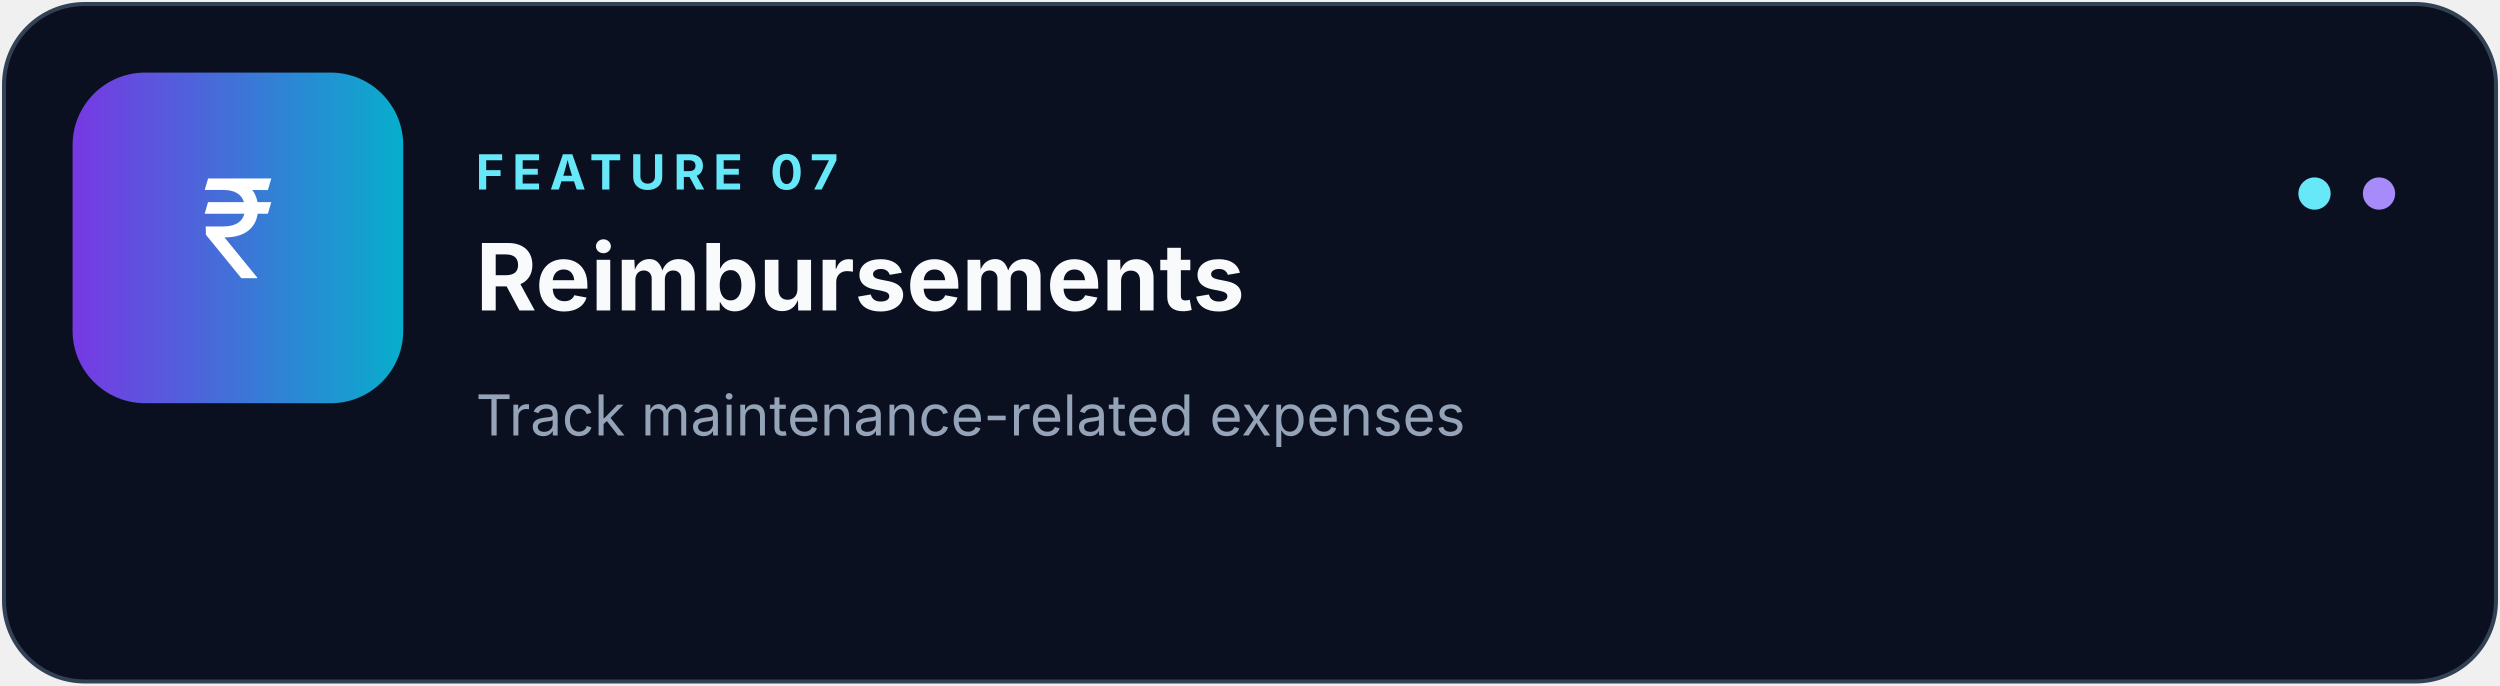
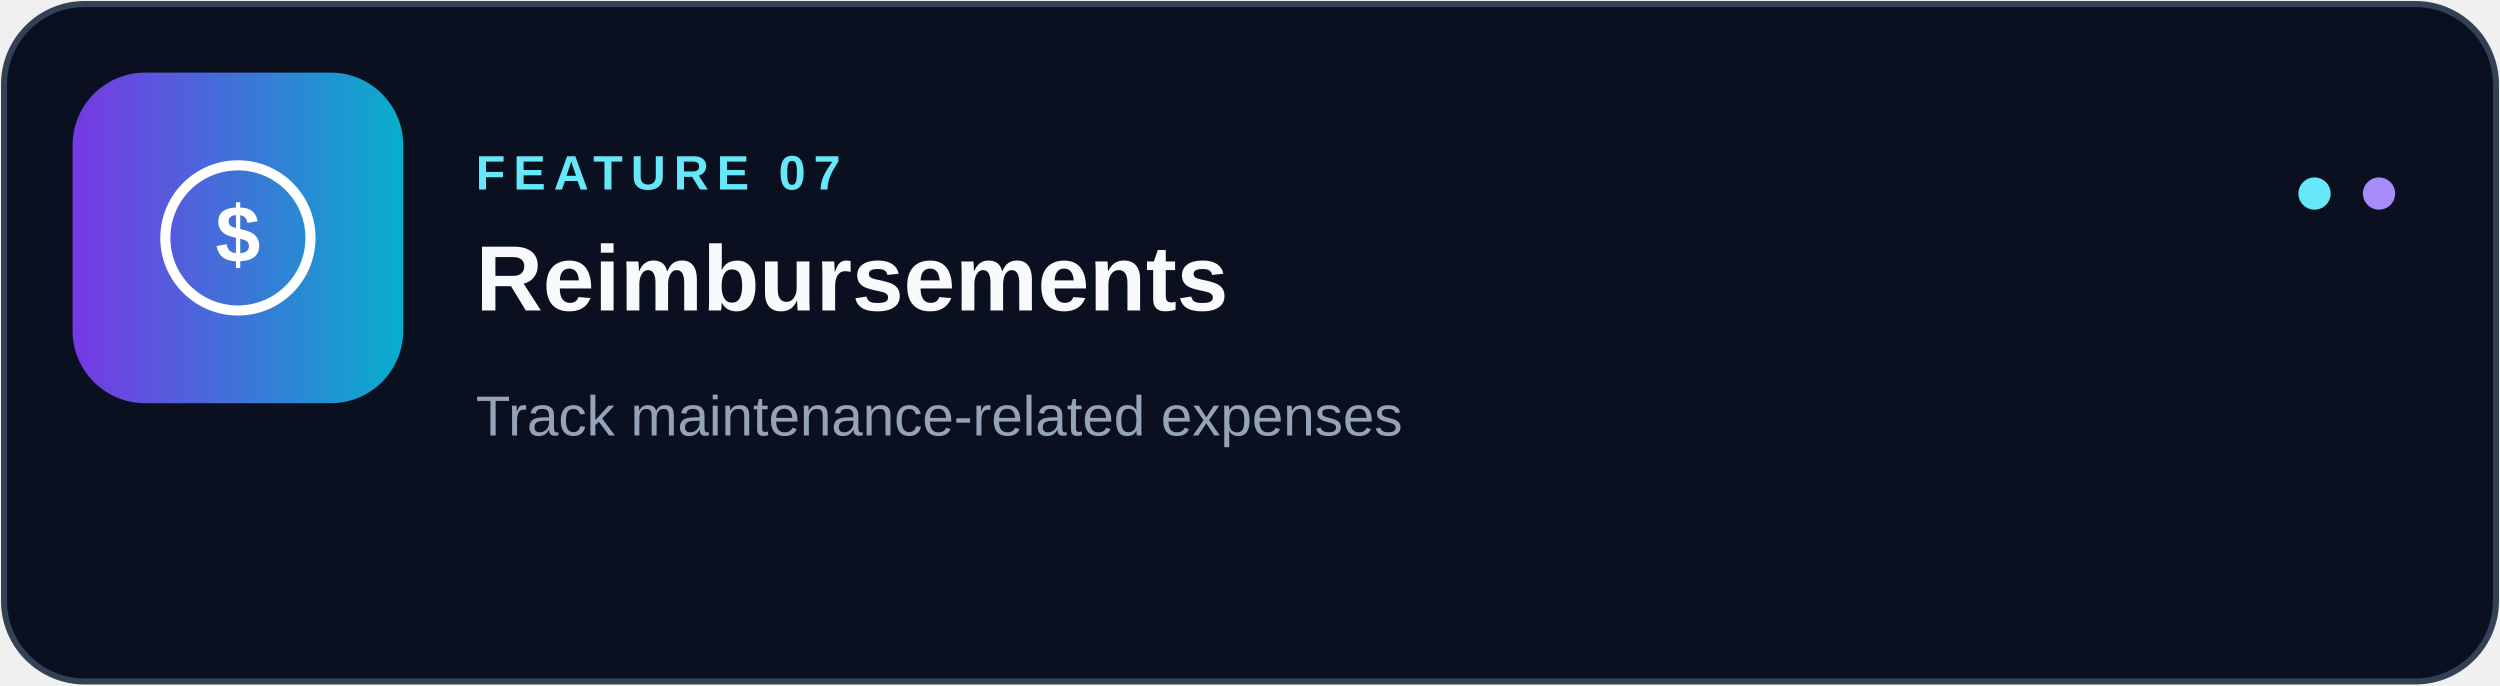
<svg xmlns="http://www.w3.org/2000/svg" width="620" height="170" viewBox="0 0 620 170">
  <defs>
-     <linearGradient id="g" x1="0" x2="1">
-       <stop stop-color="#7c3aed" />
-       <stop offset="1" stop-color="#06b6d4" />
+     <linearGradient id="g" x1="0" y1="0" x2="1" y2="0">
+       <stop offset="0%" stop-color="#7c3aed" />
+       <stop offset="100%" stop-color="#06b6d4" />
    </linearGradient>
  </defs>
-   <rect x="1" y="1" width="618" height="168" rx="20" fill="#0b1020" stroke="#334155" />
+   <rect x="1" y="1" width="618" height="168" rx="20" fill="#0b1020" stroke="#334155" stroke-width="1.5" />
  <rect x="18" y="18" width="82" height="82" rx="18" fill="url(#g)" opacity=".95" />
-   <text x="59" y="69" text-anchor="middle" font-family="Inter,Arial,sans-serif" font-size="34" fill="white">₹</text>
-   <text x="118" y="47" font-family="Inter,Arial,sans-serif" font-size="12" font-weight="700" fill="#67e8f9" letter-spacing="2">FEATURE 07</text>
-   <text x="118" y="77" font-family="Inter,Arial,sans-serif" font-size="23" font-weight="700" fill="#f8fafc">Reimbursements</text>
-   <text x="118" y="108" font-family="Inter,Arial,sans-serif" font-size="14" fill="#94a3b8">Track maintenance-related expenses</text>
+   <circle cx="59" cy="59" r="18" fill="none" stroke="white" stroke-width="2.5" />
+   <text x="59" y="65" text-anchor="middle" font-family="Arial,sans-serif" font-size="20" font-weight="700" fill="white">$</text>
+   <text x="118" y="47" font-family="Arial,sans-serif" font-size="12" font-weight="700" fill="#67e8f9" letter-spacing="2">FEATURE 07</text>
+   <text x="118" y="77" font-family="Arial,sans-serif" font-size="23" font-weight="700" fill="#f8fafc">Reimbursements</text>
+   <text x="118" y="108" font-family="Arial,sans-serif" font-size="14" fill="#94a3b8">Track maintenance-related expenses</text>
  <circle cx="574" cy="48" r="4" fill="#67e8f9" />
  <circle cx="590" cy="48" r="4" fill="#a78bfa" />
</svg>
